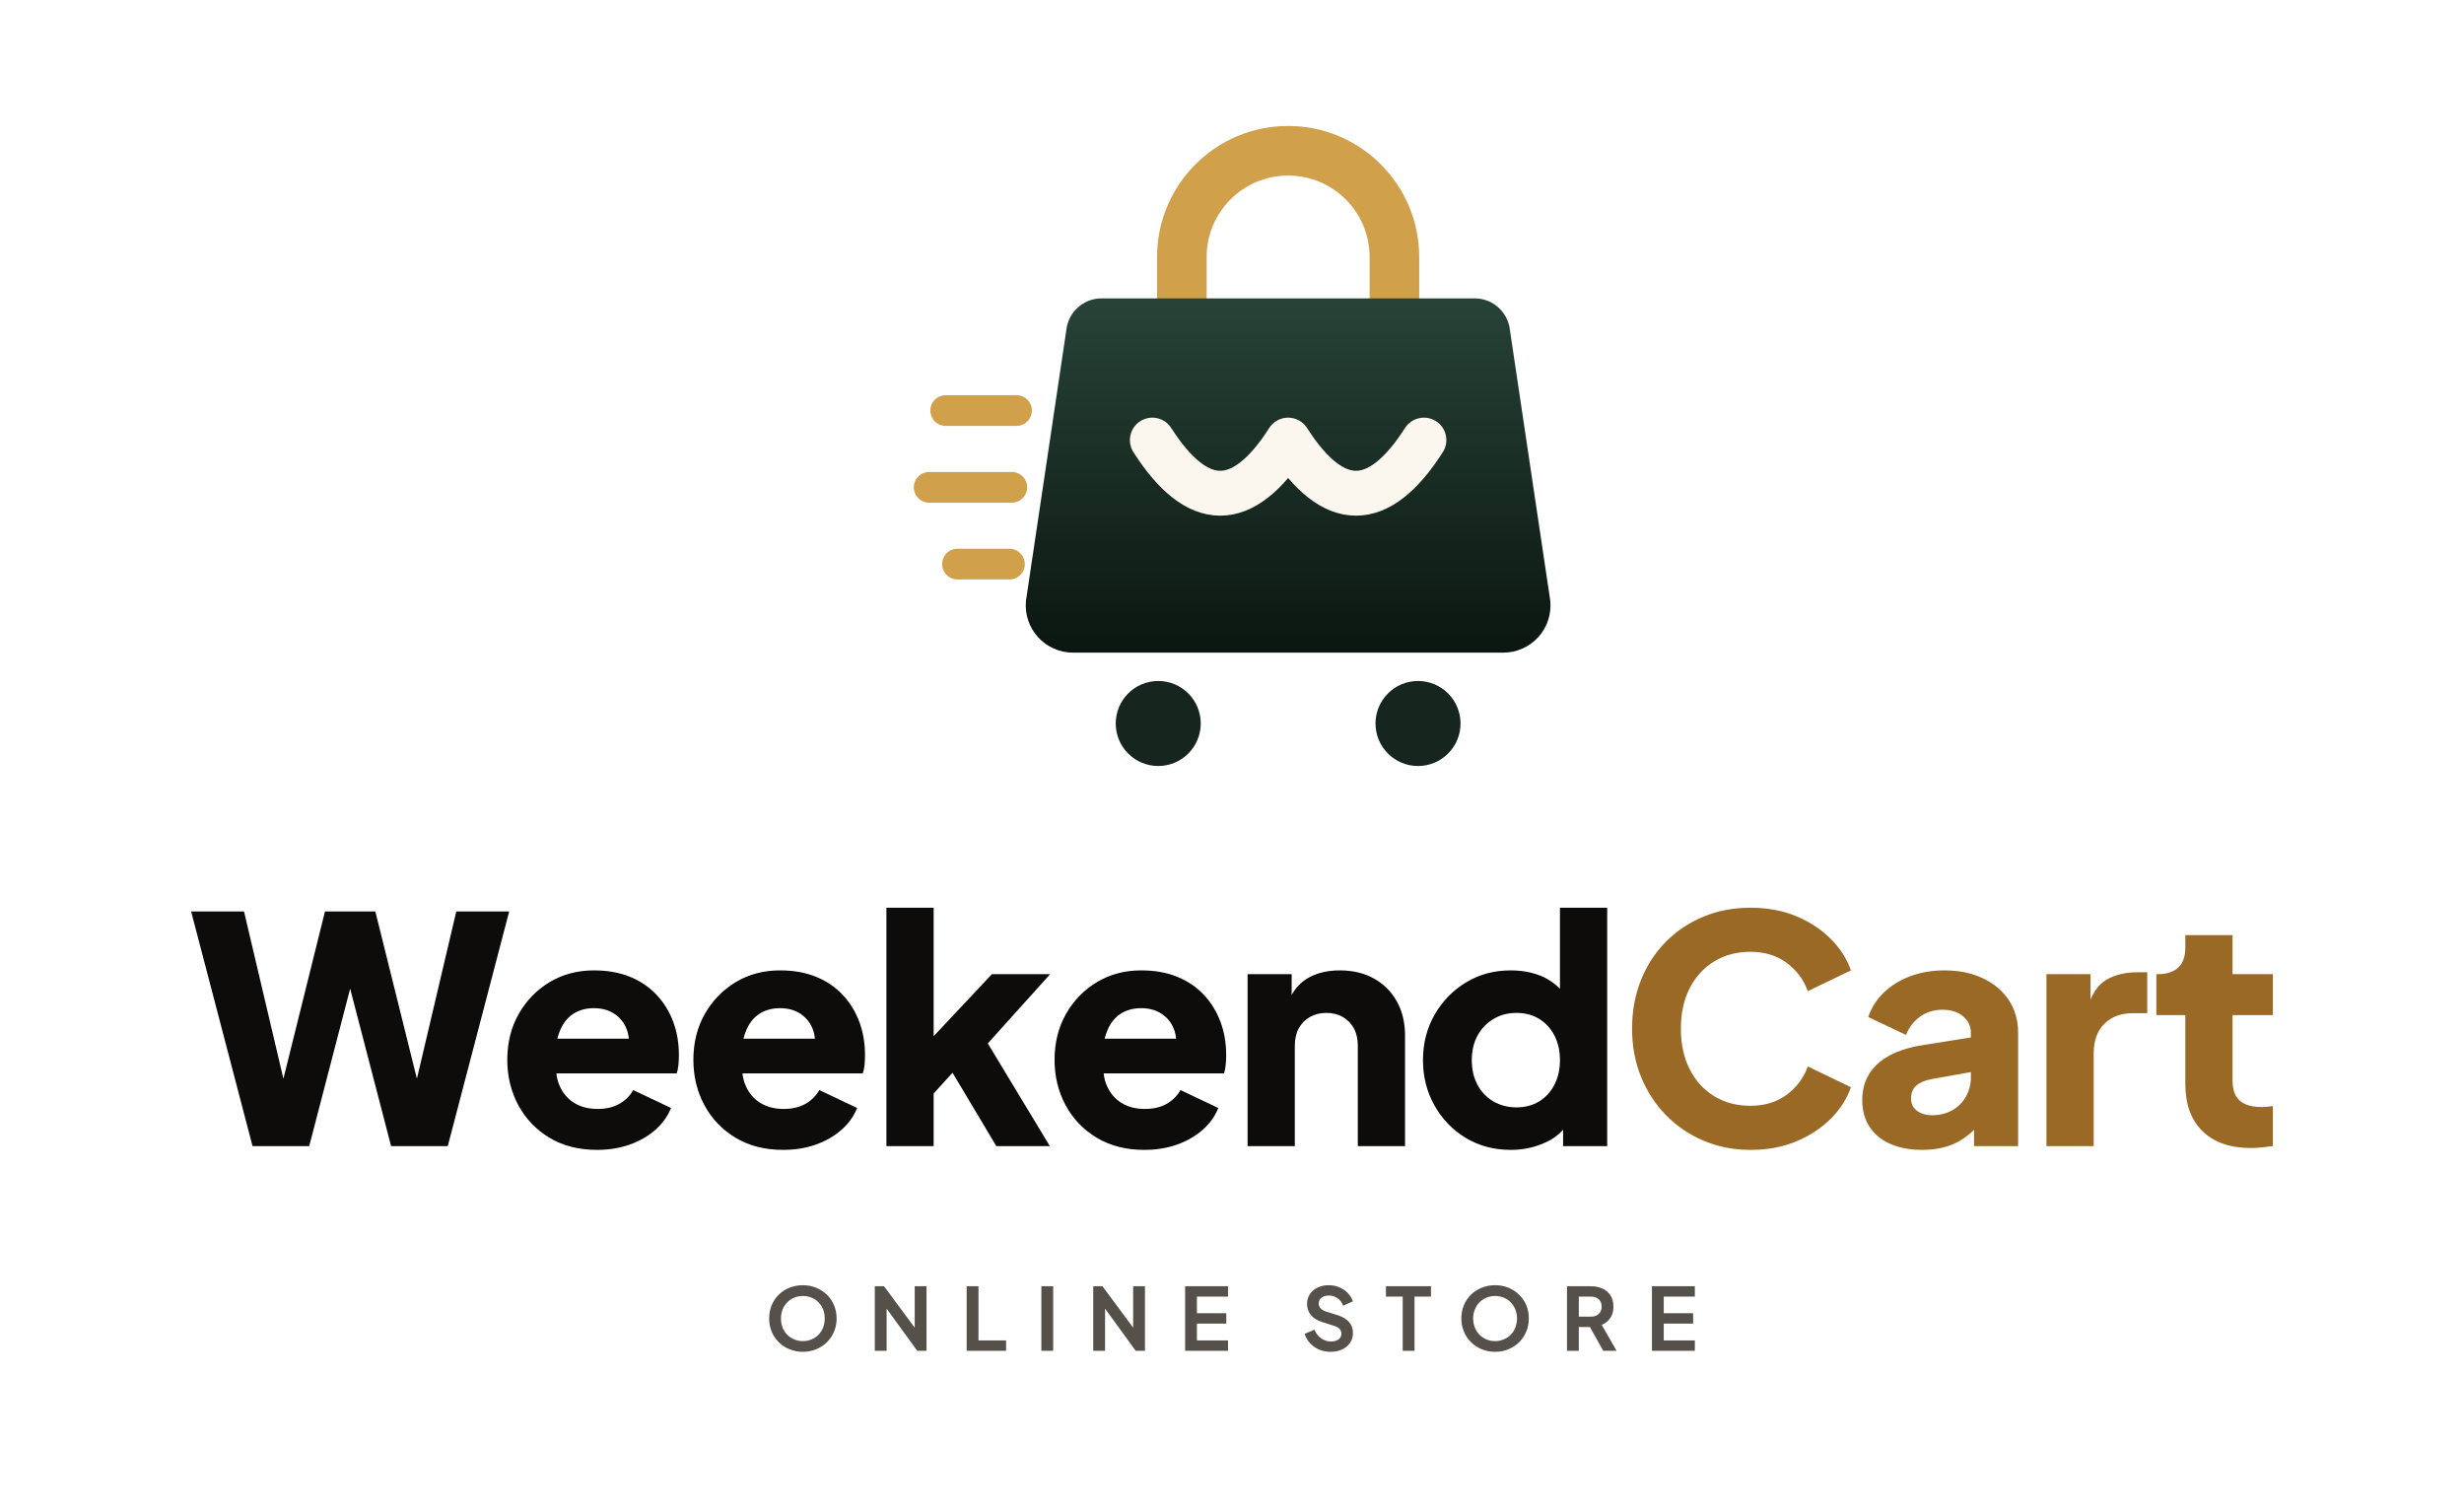
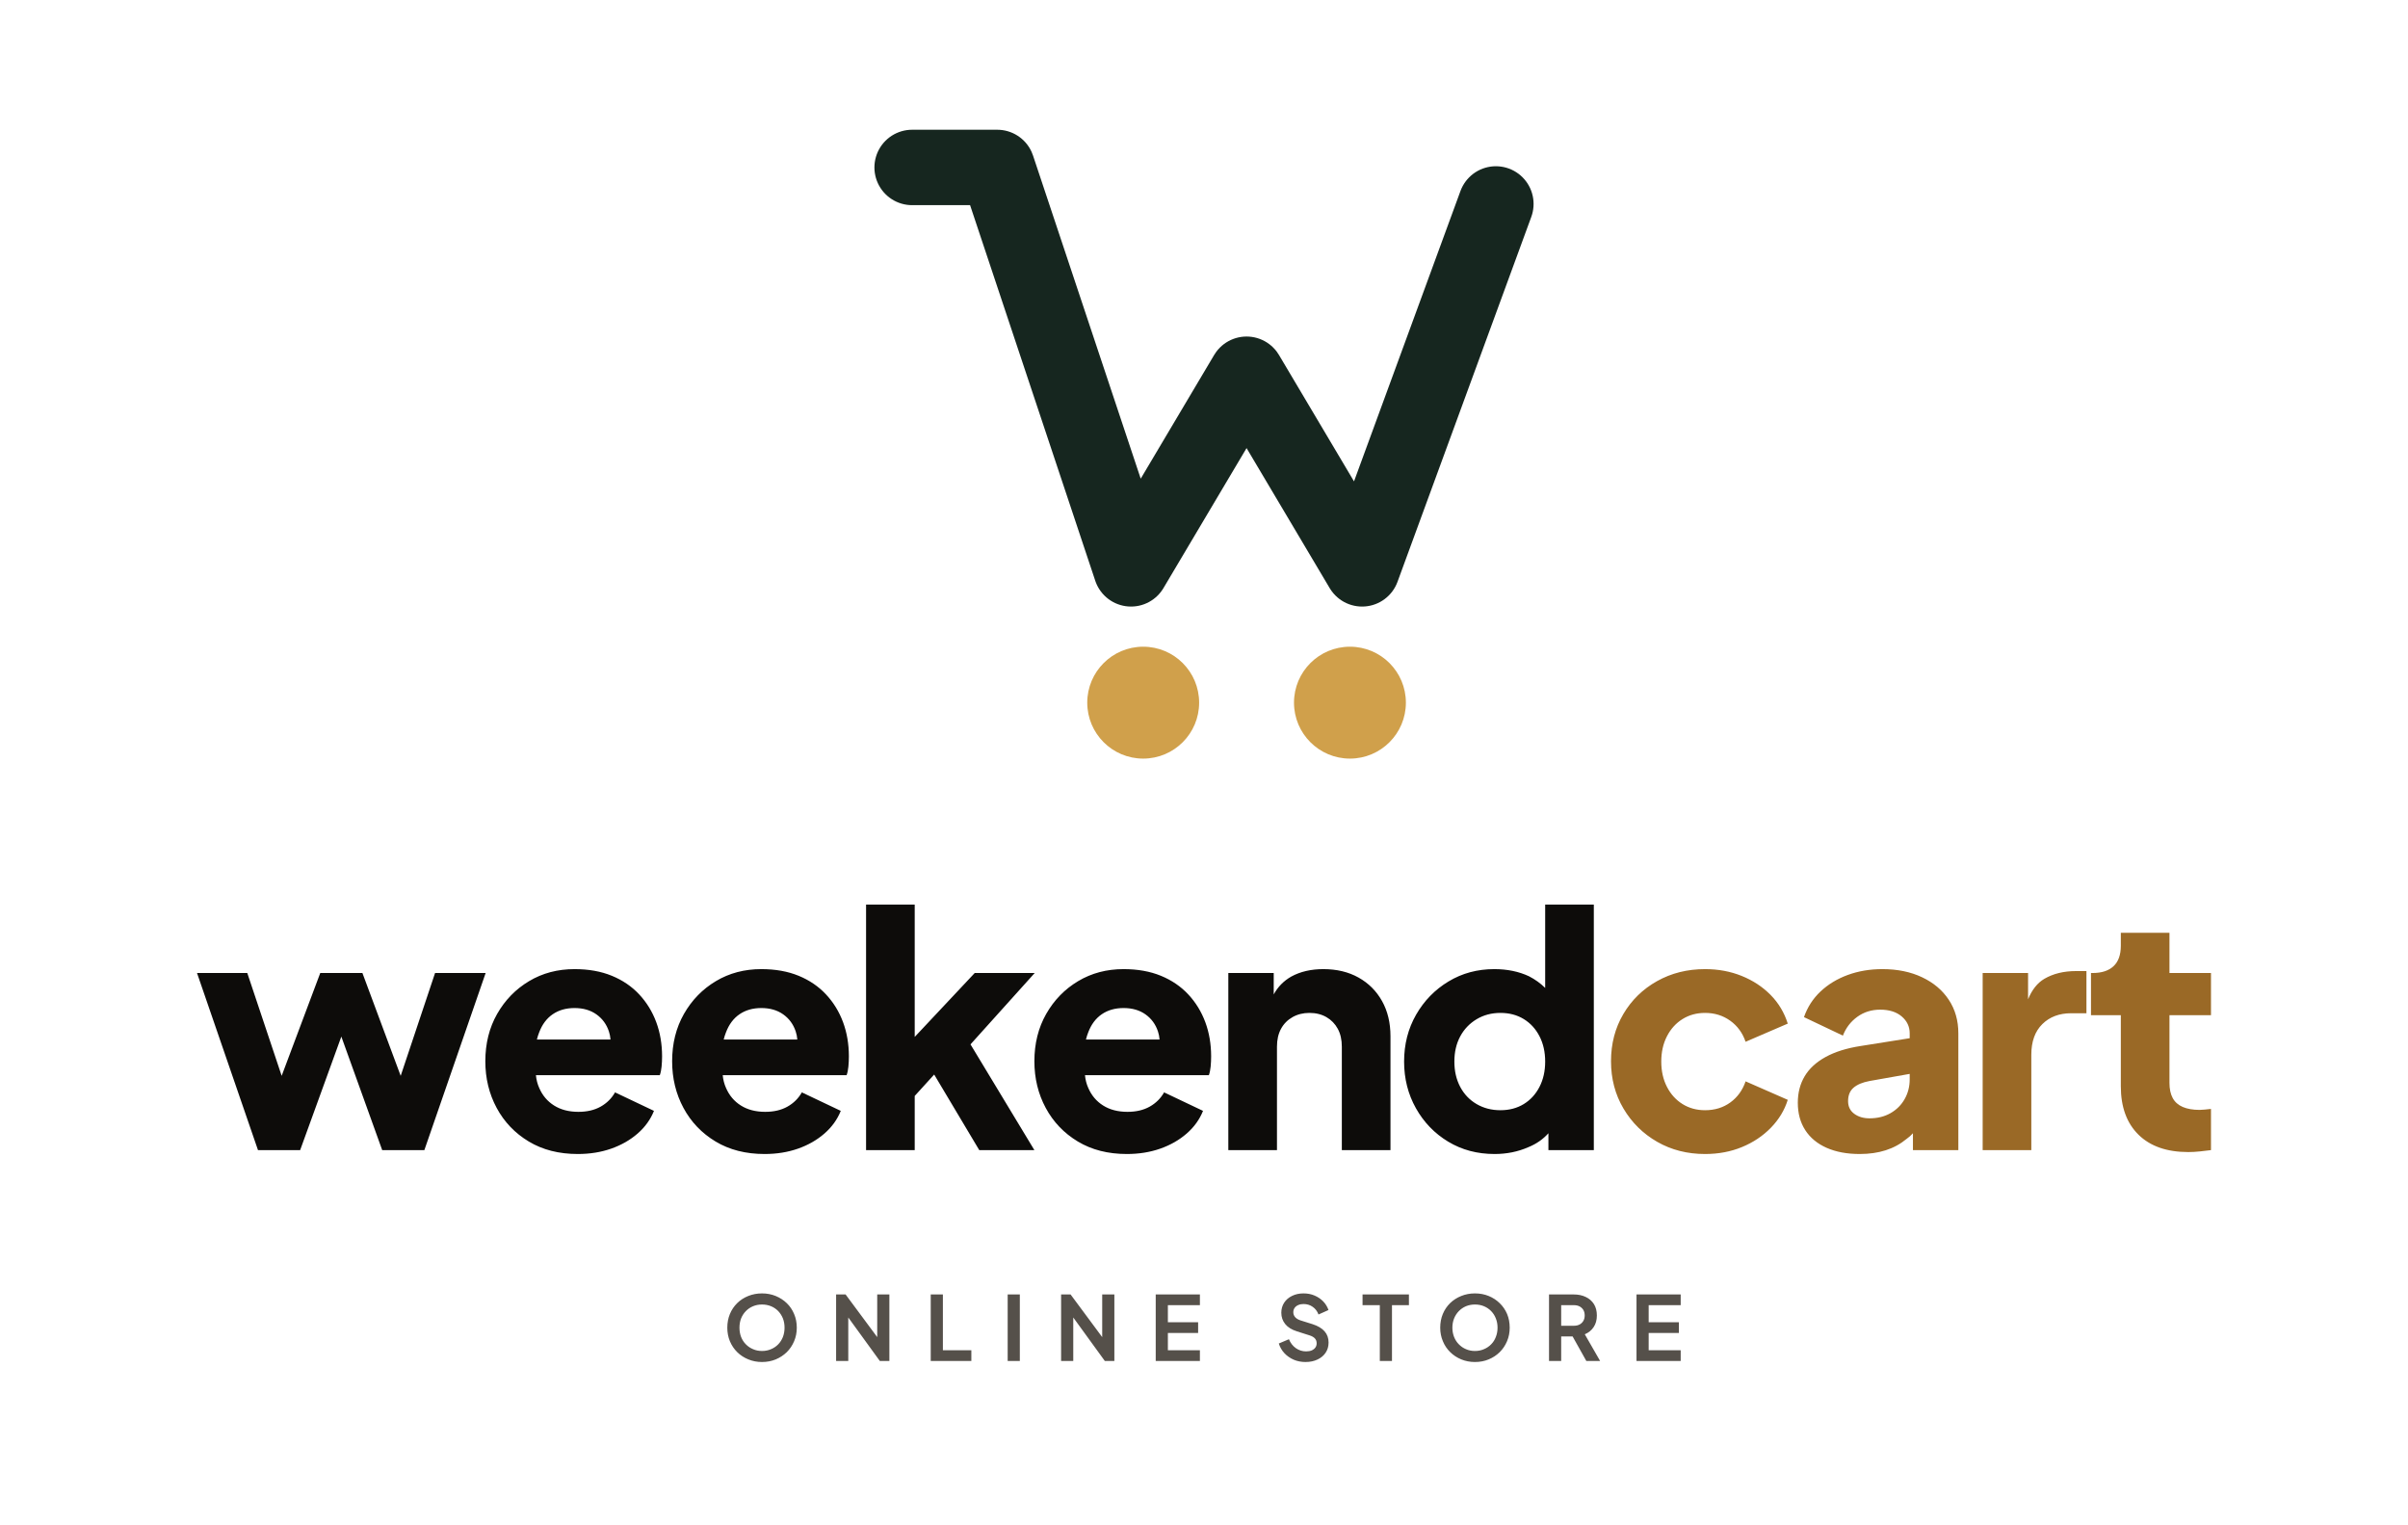
- <svg xmlns="http://www.w3.org/2000/svg" viewBox="0 0 313 192" width="1252" height="768" role="img" aria-label="WeekendCart — Online Store">
-   <g transform="translate(115.63 6.40) scale(1.5)">
-     <defs>
-       <linearGradient id="wc-stacked" x1="0" y1="0" x2="0" y2="1">
-         <stop offset="0" stop-color="#274337" />
-         <stop offset="1" stop-color="#0b1611" />
-       </linearGradient>
-     </defs>
-     <path d="M3 30.5H9" fill="none" stroke="#d0a04b" stroke-width="2.6" stroke-linecap="round" />
-     <path d="M1.6 37H8.6" fill="none" stroke="#d0a04b" stroke-width="2.6" stroke-linecap="round" />
-     <path d="M4 43.5H8.4" fill="none" stroke="#d0a04b" stroke-width="2.6" stroke-linecap="round" />
-     <path d="M23 22V17.5a9 9 0 0 1 18 0V22" fill="none" stroke="#d0a04b" stroke-width="4.2" stroke-linecap="round" />
-     <path d="M16.2 21H47.8a3 3 0 0 1 2.98 2.66L54.2 46.6a4 4 0 0 1-3.98 4.4H13.78a4 4 0 0 1-3.98-4.4L13.22 23.66A3 3 0 0 1 16.2 21Z" fill="url(#wc-stacked)" />
-     <path d="M20.5 33q5.75 9 11.5 0q5.75 9 11.5 0" fill="none" stroke="#fbf7ee" stroke-width="3.8" stroke-linecap="round" stroke-linejoin="round" />
-     <circle cx="21" cy="57" r="3.6" fill="#16261f" />
-     <circle cx="43" cy="57" r="3.6" fill="#16261f" />
+ <svg xmlns="http://www.w3.org/2000/svg" viewBox="0 0 297 188" width="1188" height="752" role="img" aria-label="WeekendCart — Online Store">
+   <g transform="translate(108.00 5.65) scale(1.5)">
+     <defs />
+     <path d="M3 10H10L21 43L30.5 27L40 43L51 13" fill="none" stroke="#16261f" stroke-width="6.2" stroke-linecap="round" stroke-linejoin="round" />
+     <circle cx="22" cy="54" r="4.6" fill="#d0a04b" />
+     <circle cx="39" cy="54" r="4.6" fill="#d0a04b" />
  </g>
  <g fill="#0d0c0a">
-     <g transform="translate(23.84 145.58)">
-       <path d="M15.44 0L8.24 0L0.44-29.80L7.16-29.80L12.16-8.56L17.44-29.80L23.84-29.80L29.12-8.56L34.12-29.80L40.84-29.80L33.04 0L25.84 0L20.64-20L15.44 0ZM52 0.48L52 0.48Q48.52 0.48 45.96-1.06Q43.40-2.60 42-5.20Q40.60-7.80 40.60-10.96L40.60-10.96Q40.60-14.24 42.06-16.80Q43.52-19.36 46-20.84Q48.48-22.32 51.60-22.32L51.60-22.32Q54.20-22.32 56.20-21.50Q58.20-20.68 59.58-19.20Q60.96-17.72 61.68-15.78Q62.40-13.84 62.40-11.56L62.40-11.56Q62.40-10.92 62.34-10.30Q62.28-9.68 62.12-9.24L62.12-9.24L46.84-9.24Q46.92-8.40 47.24-7.68L47.24-7.68Q47.84-6.28 49.08-5.50Q50.32-4.72 52.08-4.72L52.08-4.72Q53.68-4.72 54.82-5.36Q55.96-6 56.60-7.12L56.60-7.12L61.40-4.84Q60.76-3.24 59.38-2.04Q58-0.84 56.12-0.18Q54.24 0.48 52 0.48ZM46.96-13.64L46.96-13.64L56.04-13.64Q56-14.16 55.84-14.64L55.84-14.64Q55.40-15.96 54.30-16.74Q53.20-17.52 51.60-17.52L51.60-17.52Q50.04-17.52 48.92-16.76Q47.80-16 47.24-14.52L47.24-14.52Q47.08-14.12 46.96-13.64ZM75.64 0.48L75.64 0.48Q72.16 0.48 69.60-1.06Q67.04-2.60 65.64-5.20Q64.24-7.80 64.24-10.96L64.24-10.96Q64.24-14.24 65.70-16.80Q67.16-19.36 69.64-20.84Q72.12-22.32 75.24-22.32L75.24-22.32Q77.84-22.32 79.84-21.50Q81.84-20.68 83.22-19.20Q84.60-17.72 85.32-15.78Q86.04-13.84 86.04-11.56L86.04-11.56Q86.04-10.92 85.98-10.30Q85.92-9.68 85.76-9.24L85.76-9.24L70.48-9.24Q70.56-8.40 70.88-7.68L70.88-7.68Q71.48-6.28 72.72-5.50Q73.96-4.72 75.72-4.72L75.72-4.72Q77.32-4.72 78.46-5.36Q79.60-6 80.24-7.12L80.24-7.12L85.04-4.84Q84.40-3.24 83.02-2.04Q81.64-0.84 79.76-0.18Q77.88 0.48 75.64 0.48ZM70.60-13.64L70.60-13.64L79.68-13.64Q79.64-14.16 79.48-14.64L79.48-14.64Q79.04-15.96 77.94-16.74Q76.84-17.52 75.24-17.52L75.24-17.52Q73.68-17.52 72.56-16.76Q71.44-16 70.88-14.52L70.88-14.52Q70.72-14.12 70.60-13.64ZM94.76 0L88.76 0L88.76-30.28L94.76-30.28L94.76-13.96L102.16-21.84L109.56-21.84L101.64-13.04L109.52 0L102.72 0L97.16-9.32L94.76-6.68L94.76 0ZM121.52 0.48L121.52 0.48Q118.04 0.48 115.48-1.06Q112.92-2.60 111.52-5.20Q110.12-7.80 110.12-10.96L110.12-10.96Q110.12-14.24 111.58-16.80Q113.04-19.36 115.52-20.84Q118.00-22.32 121.12-22.32L121.12-22.32Q123.72-22.32 125.72-21.50Q127.72-20.68 129.10-19.20Q130.48-17.72 131.20-15.78Q131.92-13.84 131.92-11.56L131.92-11.56Q131.92-10.92 131.86-10.30Q131.80-9.68 131.64-9.24L131.64-9.24L116.36-9.24Q116.44-8.40 116.76-7.68L116.76-7.68Q117.36-6.28 118.60-5.50Q119.84-4.72 121.60-4.72L121.60-4.72Q123.20-4.72 124.34-5.36Q125.48-6 126.12-7.12L126.12-7.12L130.92-4.84Q130.28-3.24 128.90-2.04Q127.52-0.84 125.64-0.18Q123.76 0.48 121.52 0.48ZM116.48-13.64L116.48-13.64L125.56-13.64Q125.52-14.16 125.36-14.64L125.36-14.64Q124.92-15.96 123.82-16.74Q122.72-17.52 121.12-17.52L121.12-17.52Q119.56-17.52 118.44-16.76Q117.32-16 116.76-14.52L116.76-14.52Q116.60-14.12 116.48-13.64ZM140.64 0L134.64 0L134.64-21.84L140.24-21.84L140.24-19.20Q141-20.60 142.40-21.40L142.40-21.40Q144.08-22.32 146.36-22.32L146.36-22.32Q148.84-22.32 150.70-21.28Q152.56-20.24 153.60-18.38Q154.64-16.52 154.64-14.04L154.64-14.04L154.64 0L148.64 0L148.64-12.76Q148.64-14.04 148.14-14.96Q147.64-15.88 146.74-16.40Q145.84-16.92 144.64-16.92L144.64-16.92Q143.48-16.92 142.56-16.40Q141.64-15.88 141.14-14.96Q140.64-14.04 140.64-12.76L140.64-12.76L140.64 0ZM168.08 0.48L168.08 0.48Q164.88 0.48 162.36-1.04Q159.84-2.56 158.38-5.16Q156.92-7.76 156.92-10.92L156.92-10.92Q156.92-14.12 158.40-16.70Q159.88-19.28 162.40-20.80Q164.92-22.32 168.04-22.32L168.04-22.32Q170.44-22.32 172.32-21.44L172.32-21.44Q173.48-20.84 174.32-20L174.32-20L174.32-30.28L180.32-30.28L180.32 0L174.72 0L174.72-2.08Q173.72-0.96 172.24-0.36L172.24-0.36Q170.32 0.48 168.08 0.48ZM168.80-4.92Q170.44-4.92 171.68-5.68Q172.92-6.44 173.62-7.80Q174.32-9.16 174.32-10.92Q174.32-12.68 173.62-14.04Q172.92-15.40 171.68-16.16Q170.44-16.92 168.80-16.92Q167.16-16.92 165.86-16.14Q164.56-15.36 163.84-14.02Q163.12-12.68 163.12-10.92Q163.12-9.16 163.84-7.80Q164.56-6.44 165.86-5.68Q167.16-4.92 168.80-4.92Z" />
+     <g transform="translate(23.86 141.83)">
+       <path d="M13.16 0L7.96 0L0.44-21.84L6.64-21.84L10.88-9.16L15.64-21.84L20.84-21.84L25.56-9.16L29.80-21.84L36.04-21.84L28.48 0L23.28 0L18.24-14L13.16 0ZM47.40 0.48L47.40 0.48Q43.92 0.48 41.36-1.06Q38.80-2.60 37.40-5.20Q36.00-7.80 36.00-10.96L36.00-10.96Q36.00-14.24 37.46-16.80Q38.92-19.36 41.40-20.84Q43.88-22.32 47.00-22.32L47.00-22.32Q49.60-22.32 51.60-21.50Q53.60-20.68 54.98-19.20Q56.36-17.72 57.08-15.78Q57.80-13.84 57.80-11.56L57.80-11.56Q57.80-10.92 57.74-10.30Q57.68-9.68 57.52-9.24L57.52-9.24L42.24-9.24Q42.32-8.40 42.64-7.68L42.64-7.68Q43.24-6.28 44.48-5.50Q45.72-4.72 47.48-4.72L47.48-4.72Q49.08-4.72 50.22-5.36Q51.36-6 52.00-7.12L52.00-7.12L56.80-4.84Q56.16-3.24 54.78-2.04Q53.40-0.84 51.52-0.18Q49.64 0.48 47.40 0.48ZM42.36-13.64L42.36-13.64L51.44-13.64Q51.40-14.16 51.24-14.64L51.24-14.64Q50.80-15.96 49.70-16.74Q48.60-17.52 47.00-17.52L47.00-17.52Q45.44-17.52 44.32-16.76Q43.20-16 42.64-14.52L42.64-14.52Q42.48-14.12 42.36-13.64ZM70.44 0.48L70.44 0.48Q66.96 0.48 64.40-1.06Q61.84-2.60 60.44-5.20Q59.04-7.80 59.04-10.96L59.04-10.96Q59.04-14.24 60.50-16.80Q61.96-19.36 64.44-20.84Q66.92-22.32 70.04-22.32L70.04-22.32Q72.64-22.32 74.64-21.50Q76.64-20.68 78.02-19.20Q79.40-17.72 80.12-15.78Q80.84-13.84 80.84-11.56L80.84-11.56Q80.84-10.92 80.78-10.30Q80.72-9.68 80.56-9.24L80.56-9.24L65.28-9.24Q65.36-8.40 65.68-7.68L65.68-7.68Q66.28-6.28 67.52-5.50Q68.76-4.72 70.52-4.72L70.52-4.72Q72.12-4.72 73.26-5.36Q74.40-6 75.04-7.12L75.04-7.12L79.84-4.84Q79.20-3.24 77.82-2.04Q76.44-0.84 74.56-0.18Q72.68 0.48 70.44 0.48ZM65.40-13.64L65.40-13.64L74.48-13.64Q74.44-14.16 74.28-14.64L74.28-14.64Q73.84-15.96 72.74-16.74Q71.64-17.52 70.04-17.52L70.04-17.52Q68.48-17.52 67.36-16.76Q66.24-16 65.68-14.52L65.68-14.52Q65.52-14.12 65.40-13.64ZM88.96 0L82.96 0L82.96-30.28L88.96-30.28L88.96-13.96L96.36-21.84L103.76-21.84L95.84-13.04L103.72 0L96.92 0L91.36-9.32L88.96-6.68L88.96 0ZM115.12 0.48L115.12 0.48Q111.64 0.48 109.08-1.06Q106.52-2.60 105.12-5.20Q103.72-7.80 103.72-10.96L103.72-10.96Q103.72-14.24 105.18-16.80Q106.64-19.36 109.12-20.84Q111.60-22.32 114.72-22.32L114.72-22.32Q117.32-22.32 119.32-21.50Q121.32-20.68 122.70-19.20Q124.08-17.72 124.80-15.78Q125.52-13.84 125.52-11.56L125.52-11.56Q125.52-10.92 125.46-10.30Q125.40-9.68 125.24-9.24L125.24-9.24L109.96-9.24Q110.04-8.40 110.36-7.68L110.36-7.68Q110.96-6.28 112.20-5.50Q113.44-4.72 115.20-4.72L115.20-4.72Q116.80-4.72 117.94-5.36Q119.08-6 119.72-7.12L119.72-7.12L124.52-4.84Q123.88-3.24 122.50-2.04Q121.12-0.84 119.24-0.18Q117.36 0.48 115.12 0.48ZM110.08-13.64L110.08-13.64L119.16-13.64Q119.12-14.16 118.96-14.64L118.96-14.64Q118.52-15.96 117.42-16.74Q116.32-17.52 114.72-17.52L114.72-17.52Q113.16-17.52 112.04-16.76Q110.92-16 110.36-14.52L110.36-14.52Q110.20-14.12 110.08-13.64ZM133.64 0L127.64 0L127.64-21.84L133.24-21.84L133.24-19.20Q134.00-20.60 135.40-21.40L135.40-21.40Q137.08-22.32 139.36-22.32L139.36-22.32Q141.84-22.32 143.70-21.28Q145.56-20.24 146.60-18.38Q147.64-16.52 147.64-14.04L147.64-14.04L147.64 0L141.64 0L141.64-12.76Q141.64-14.04 141.14-14.96Q140.64-15.88 139.74-16.40Q138.84-16.92 137.64-16.92L137.64-16.92Q136.48-16.92 135.56-16.40Q134.64-15.88 134.14-14.96Q133.64-14.04 133.64-12.76L133.64-12.76L133.64 0ZM160.48 0.48L160.48 0.48Q157.28 0.48 154.76-1.04Q152.24-2.56 150.78-5.16Q149.32-7.76 149.32-10.92L149.32-10.92Q149.32-14.12 150.80-16.70Q152.28-19.28 154.80-20.80Q157.32-22.32 160.44-22.32L160.44-22.32Q162.84-22.32 164.72-21.44L164.72-21.44Q165.88-20.84 166.72-20L166.72-20L166.72-30.28L172.72-30.28L172.72 0L167.12 0L167.12-2.08Q166.12-0.96 164.64-0.36L164.64-0.36Q162.72 0.48 160.48 0.48ZM161.20-4.92Q162.84-4.92 164.08-5.68Q165.32-6.44 166.02-7.80Q166.72-9.16 166.72-10.92Q166.72-12.68 166.02-14.04Q165.32-15.40 164.08-16.16Q162.84-16.92 161.20-16.92Q159.56-16.92 158.26-16.14Q156.96-15.36 156.24-14.02Q155.52-12.68 155.52-10.92Q155.52-9.16 156.24-7.80Q156.96-6.44 158.26-5.68Q159.56-4.92 161.20-4.92Z" />
    </g>
  </g>
  <g fill="#9a6926">
-     <g transform="translate(23.84 145.58)">
-       <path d="M198.52 0.48L198.52 0.48Q195.32 0.48 192.58-0.68Q189.84-1.84 187.80-3.92Q185.76-6 184.62-8.80Q183.48-11.60 183.48-14.92L183.48-14.92Q183.48-18.24 184.60-21.06Q185.72-23.88 187.76-25.94Q189.80-28 192.54-29.14Q195.28-30.28 198.52-30.28L198.52-30.28Q201.76-30.28 204.34-29.20Q206.92-28.12 208.72-26.32Q210.52-24.52 211.28-22.32L211.28-22.32L205.80-19.68Q205.04-21.84 203.14-23.26Q201.24-24.68 198.52-24.68L198.52-24.68Q195.88-24.68 193.88-23.44Q191.88-22.20 190.78-20.02Q189.68-17.84 189.68-14.92L189.68-14.92Q189.68-12 190.78-9.80Q191.88-7.60 193.88-6.36Q195.88-5.12 198.52-5.12L198.52-5.12Q201.24-5.12 203.14-6.54Q205.04-7.96 205.80-10.12L205.80-10.12L211.28-7.48Q210.52-5.28 208.72-3.48Q206.92-1.68 204.34-0.60Q201.76 0.48 198.52 0.48ZM220.36 0.48L220.36 0.48Q218 0.48 216.28-0.28Q214.56-1.04 213.64-2.46Q212.72-3.88 212.72-5.84L212.72-5.84Q212.72-7.68 213.56-9.10Q214.40-10.52 216.14-11.48Q217.88-12.44 220.48-12.84L220.48-12.84L226.52-13.80L226.52-14.40Q226.52-15.64 225.54-16.48Q224.56-17.32 222.88-17.32L222.88-17.32Q221.28-17.32 220.06-16.44Q218.84-15.56 218.28-14.12L218.28-14.12L213.48-16.40Q214.12-18.24 215.52-19.56Q216.92-20.88 218.88-21.60Q220.84-22.32 223.16-22.32L223.16-22.32Q225.92-22.32 228.04-21.32Q230.16-20.32 231.34-18.54Q232.52-16.76 232.52-14.40L232.52-14.40L232.52 0L226.92 0L226.92-2.08Q226.56-1.68 226.16-1.40L226.16-1.40Q225-0.44 223.56 0.02Q222.12 0.48 220.36 0.48ZM226.52-8.72L226.52-9.40L221.56-8.52Q220.28-8.28 219.60-7.70Q218.92-7.12 218.92-6.04L218.92-6.04Q218.92-5.04 219.68-4.48Q220.44-3.92 221.56-3.92L221.56-3.92Q223.04-3.92 224.16-4.56Q225.28-5.20 225.90-6.30Q226.52-7.40 226.52-8.72L226.52-8.72ZM242.12 0L236.12 0L236.12-21.84L241.72-21.84L241.72-18.60Q242.44-20.36 243.72-21.12L243.72-21.12Q245.36-22.08 247.64-22.08L247.64-22.08L248.92-22.08L248.92-16.88L247.04-16.88Q244.84-16.88 243.48-15.54Q242.12-14.20 242.12-11.76L242.12-11.76L242.12 0ZM262.08 0.24L262.08 0.24Q258.12 0.24 255.94-1.90Q253.76-4.04 253.76-7.88L253.76-7.88L253.76-16.64L250.08-16.64L250.08-21.84L250.28-21.84Q251.96-21.84 252.86-22.68Q253.76-23.52 253.76-25.20L253.76-25.20L253.76-26.80L259.76-26.80L259.76-21.84L264.88-21.84L264.88-16.64L259.76-16.64L259.76-8.28Q259.76-7.16 260.16-6.42Q260.56-5.68 261.40-5.32Q262.24-4.96 263.48-4.96L263.48-4.96Q263.76-4.96 264.12-5Q264.48-5.04 264.88-5.08L264.88-5.08L264.88 0Q264.28 0.08 263.52 0.16Q262.76 0.24 262.08 0.24Z" />
+     <g transform="translate(23.86 141.83)">
+       <path d="M186.44 0.48L186.44 0.48Q183.16 0.48 180.54-1.02Q177.92-2.52 176.38-5.12Q174.84-7.72 174.84-10.96L174.84-10.96Q174.84-14.20 176.36-16.78Q177.88-19.36 180.52-20.84Q183.16-22.32 186.44-22.32L186.44-22.32Q188.88-22.32 190.96-21.48Q193.04-20.64 194.52-19.14Q196.00-17.64 196.64-15.60L196.64-15.60L191.44-13.36Q190.88-15 189.54-15.96Q188.20-16.92 186.44-16.92L186.44-16.92Q184.88-16.92 183.66-16.16Q182.44-15.40 181.74-14.04Q181.04-12.68 181.04-10.92L181.04-10.92Q181.04-9.16 181.74-7.80Q182.44-6.44 183.66-5.68Q184.88-4.92 186.44-4.92L186.44-4.92Q188.24-4.92 189.56-5.88Q190.88-6.84 191.44-8.48L191.44-8.48L196.64-6.20Q196.04-4.28 194.56-2.76Q193.08-1.24 191.00-0.38Q188.92 0.48 186.44 0.48ZM205.52 0.48L205.52 0.48Q203.16 0.48 201.44-0.28Q199.72-1.04 198.80-2.46Q197.88-3.88 197.88-5.84L197.88-5.84Q197.88-7.68 198.72-9.10Q199.56-10.52 201.30-11.48Q203.04-12.44 205.64-12.84L205.64-12.84L211.68-13.80L211.68-14.40Q211.68-15.64 210.70-16.48Q209.72-17.32 208.04-17.32L208.04-17.32Q206.44-17.32 205.22-16.44Q204.00-15.56 203.44-14.12L203.44-14.12L198.64-16.40Q199.28-18.24 200.68-19.56Q202.08-20.88 204.04-21.60Q206.00-22.32 208.32-22.32L208.32-22.32Q211.08-22.32 213.20-21.32Q215.32-20.32 216.50-18.54Q217.68-16.76 217.68-14.40L217.68-14.40L217.68 0L212.08 0L212.08-2.08Q211.72-1.68 211.32-1.40L211.32-1.40Q210.16-0.44 208.72 0.02Q207.28 0.48 205.52 0.48ZM211.68-8.72L211.68-9.40L206.72-8.52Q205.44-8.28 204.76-7.70Q204.08-7.12 204.08-6.04L204.08-6.04Q204.08-5.04 204.84-4.48Q205.60-3.92 206.72-3.92L206.72-3.92Q208.20-3.92 209.32-4.56Q210.44-5.20 211.06-6.30Q211.68-7.40 211.68-8.72L211.68-8.72ZM226.68 0L220.68 0L220.68-21.84L226.28-21.84L226.28-18.60Q227.00-20.36 228.28-21.12L228.28-21.12Q229.92-22.08 232.20-22.08L232.20-22.08L233.48-22.08L233.48-16.88L231.60-16.88Q229.40-16.88 228.04-15.54Q226.68-14.20 226.68-11.76L226.68-11.76L226.68 0ZM246.04 0.24L246.04 0.24Q242.08 0.24 239.90-1.90Q237.72-4.04 237.72-7.88L237.72-7.88L237.72-16.64L234.04-16.64L234.04-21.84L234.24-21.84Q235.92-21.84 236.82-22.68Q237.72-23.52 237.72-25.20L237.72-25.20L237.72-26.80L243.72-26.80L243.72-21.84L248.84-21.84L248.84-16.64L243.72-16.64L243.72-8.28Q243.72-7.16 244.12-6.42Q244.52-5.68 245.36-5.32Q246.20-4.96 247.44-4.96L247.44-4.96Q247.72-4.96 248.08-5Q248.44-5.04 248.84-5.08L248.84-5.08L248.84 0Q248.24 0.08 247.48 0.16Q246.72 0.24 246.04 0.24Z" />
    </g>
  </g>
  <g fill="#55504a">
-     <g transform="translate(97.155 171.58)">
+     <g transform="translate(89.155 167.83)">
      <path d="M4.83 0.13L4.83 0.13Q3.93 0.13 3.15-0.19Q2.36-0.51 1.78-1.08Q1.20-1.65 0.87-2.43Q0.55-3.20 0.55-4.10L0.55-4.10Q0.55-5.02 0.87-5.79Q1.19-6.56 1.77-7.13Q2.35-7.70 3.13-8.01Q3.92-8.33 4.83-8.33L4.83-8.33Q5.74-8.33 6.52-8.01Q7.30-7.69 7.89-7.12Q8.47-6.56 8.79-5.79Q9.12-5.02 9.12-4.10L9.12-4.10Q9.12-3.20 8.79-2.43Q8.46-1.65 7.88-1.08Q7.29-0.51 6.52-0.19Q5.74 0.13 4.83 0.13ZM4.83-1.23L4.83-1.23Q5.43-1.23 5.94-1.45Q6.45-1.66 6.83-2.05Q7.20-2.43 7.41-2.96Q7.61-3.49 7.61-4.10L7.61-4.10Q7.61-4.72 7.41-5.24Q7.20-5.76 6.83-6.15Q6.45-6.54 5.94-6.75Q5.43-6.96 4.83-6.96L4.83-6.96Q4.23-6.96 3.73-6.75Q3.22-6.54 2.84-6.15Q2.46-5.76 2.25-5.24Q2.05-4.72 2.05-4.10L2.05-4.10Q2.05-3.49 2.25-2.96Q2.46-2.43 2.84-2.05Q3.22-1.66 3.73-1.45Q4.23-1.23 4.83-1.23ZM15.47 0L13.97 0L13.97-8.20L15.14-8.20L19.04-2.94L19.04-8.20L20.54-8.20L20.54 0L19.36 0L15.47-5.36L15.47 0ZM30.65 0L25.64 0L25.64-8.20L27.14-8.20L27.14-1.32L30.65-1.32L30.65 0ZM36.63 0L35.13 0L35.13-8.20L36.63-8.20L36.63 0ZM43.22 0L41.72 0L41.72-8.20L42.89-8.20L46.79-2.94L46.79-8.20L48.29-8.20L48.29 0L47.11 0L43.22-5.36L43.22 0ZM58.84 0L53.39 0L53.39-8.20L58.84-8.20L58.84-6.88L54.89-6.88L54.89-4.77L58.62-4.77L58.62-3.45L54.89-3.45L54.89-1.32L58.84-1.32L58.84 0ZM71.86 0.13L71.86 0.13Q71.08 0.13 70.42-0.15Q69.75-0.44 69.27-0.95Q68.79-1.46 68.57-2.15L68.57-2.15L69.82-2.68Q70.11-1.98 70.67-1.58Q71.24-1.18 71.94-1.18L71.94-1.18Q72.34-1.18 72.63-1.30Q72.92-1.43 73.08-1.65Q73.24-1.87 73.24-2.18L73.24-2.18Q73.24-2.54 73.02-2.78Q72.81-3.01 72.38-3.15L72.38-3.15L70.81-3.65Q69.85-3.95 69.37-4.54Q68.88-5.14 68.88-5.94L68.88-5.94Q68.88-6.64 69.23-7.18Q69.58-7.72 70.20-8.02Q70.82-8.33 71.62-8.33L71.62-8.33Q72.36-8.33 72.97-8.07Q73.59-7.81 74.04-7.35Q74.48-6.90 74.70-6.28L74.70-6.28L73.47-5.73Q73.23-6.35 72.74-6.68Q72.26-7.02 71.62-7.02L71.62-7.02Q71.25-7.02 70.96-6.89Q70.67-6.76 70.52-6.54Q70.36-6.31 70.36-6.01L70.36-6.01Q70.36-5.67 70.58-5.41Q70.80-5.15 71.25-5.00L71.25-5.00L72.75-4.53Q73.73-4.21 74.22-3.65Q74.71-3.09 74.71-2.27L74.71-2.27Q74.71-1.56 74.35-1.02Q73.99-0.48 73.35-0.18Q72.71 0.13 71.86 0.13ZM82.53 0L81.03 0L81.03-6.88L78.90-6.88L78.90-8.20L84.62-8.20L84.62-6.88L82.53-6.88L82.53 0ZM92.76 0.13L92.76 0.13Q91.86 0.13 91.08-0.19Q90.30-0.51 89.72-1.08Q89.13-1.65 88.81-2.43Q88.48-3.20 88.48-4.10L88.48-4.10Q88.48-5.02 88.80-5.79Q89.12-6.56 89.70-7.13Q90.29-7.70 91.07-8.01Q91.85-8.33 92.76-8.33L92.76-8.33Q93.68-8.33 94.46-8.01Q95.24-7.69 95.82-7.12Q96.40-6.56 96.73-5.79Q97.05-5.02 97.05-4.10L97.05-4.10Q97.05-3.20 96.72-2.43Q96.39-1.65 95.81-1.08Q95.23-0.51 94.45-0.19Q93.68 0.13 92.76 0.13ZM92.76-1.23L92.76-1.23Q93.37-1.23 93.87-1.45Q94.38-1.66 94.76-2.05Q95.14-2.43 95.34-2.96Q95.55-3.49 95.55-4.10L95.55-4.10Q95.55-4.72 95.34-5.24Q95.14-5.76 94.76-6.15Q94.38-6.54 93.87-6.75Q93.37-6.96 92.76-6.96L92.76-6.96Q92.17-6.96 91.66-6.75Q91.16-6.54 90.78-6.15Q90.40-5.76 90.19-5.24Q89.98-4.72 89.98-4.10L89.98-4.10Q89.98-3.49 90.19-2.96Q90.40-2.43 90.78-2.05Q91.16-1.66 91.66-1.45Q92.17-1.23 92.76-1.23ZM103.40 0L101.90 0L101.90-8.20L104.95-8.20Q105.79-8.20 106.43-7.89Q107.07-7.59 107.44-7.01Q107.80-6.43 107.80-5.61L107.80-5.61Q107.80-4.76 107.40-4.17Q107.00-3.57 106.31-3.29L106.31-3.29L108.20 0L106.50 0L104.81-3.02L103.40-3.02L103.40 0ZM103.40-6.88L103.40-4.34L104.97-4.34Q105.38-4.34 105.68-4.50Q105.97-4.66 106.14-4.95Q106.30-5.24 106.30-5.61L106.30-5.61Q106.30-5.99 106.14-6.28Q105.97-6.56 105.68-6.72Q105.38-6.88 104.97-6.88L104.97-6.88L103.40-6.88ZM118.14 0L112.69 0L112.69-8.20L118.14-8.20L118.14-6.88L114.19-6.88L114.19-4.77L117.92-4.77L117.92-3.45L114.19-3.45L114.19-1.32L118.14-1.32L118.14 0Z" />
    </g>
  </g>
</svg>
